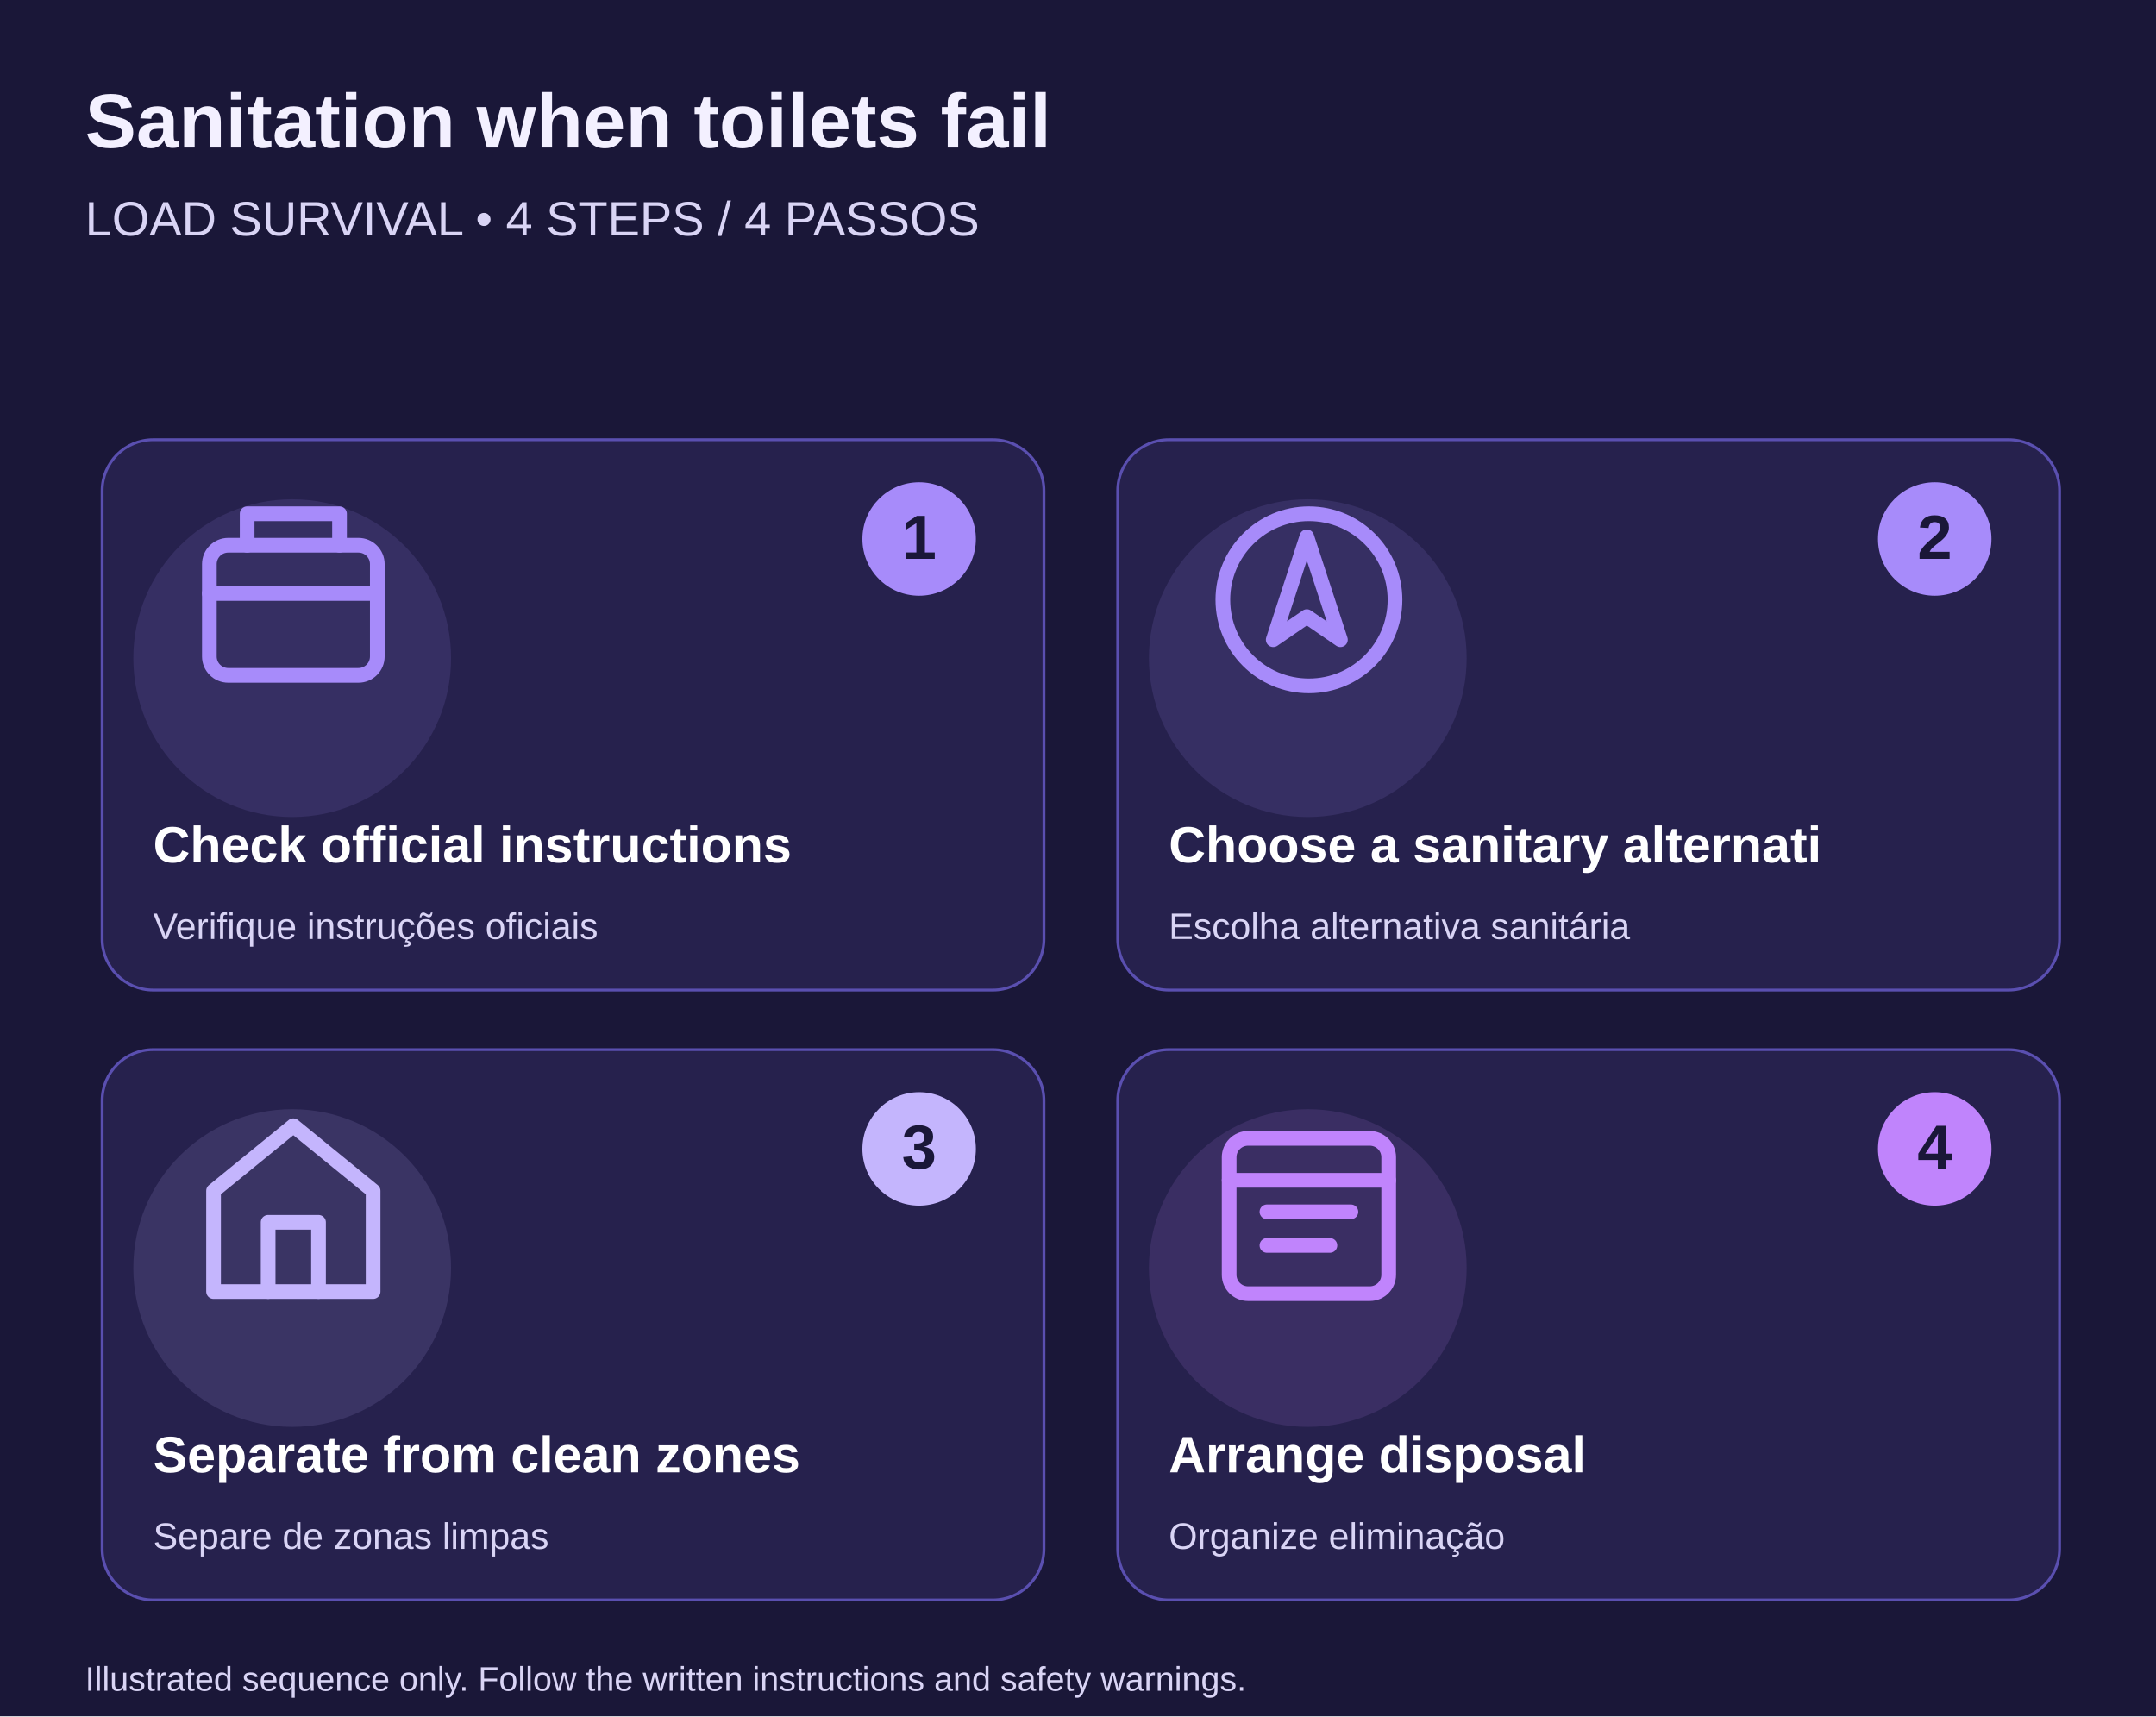
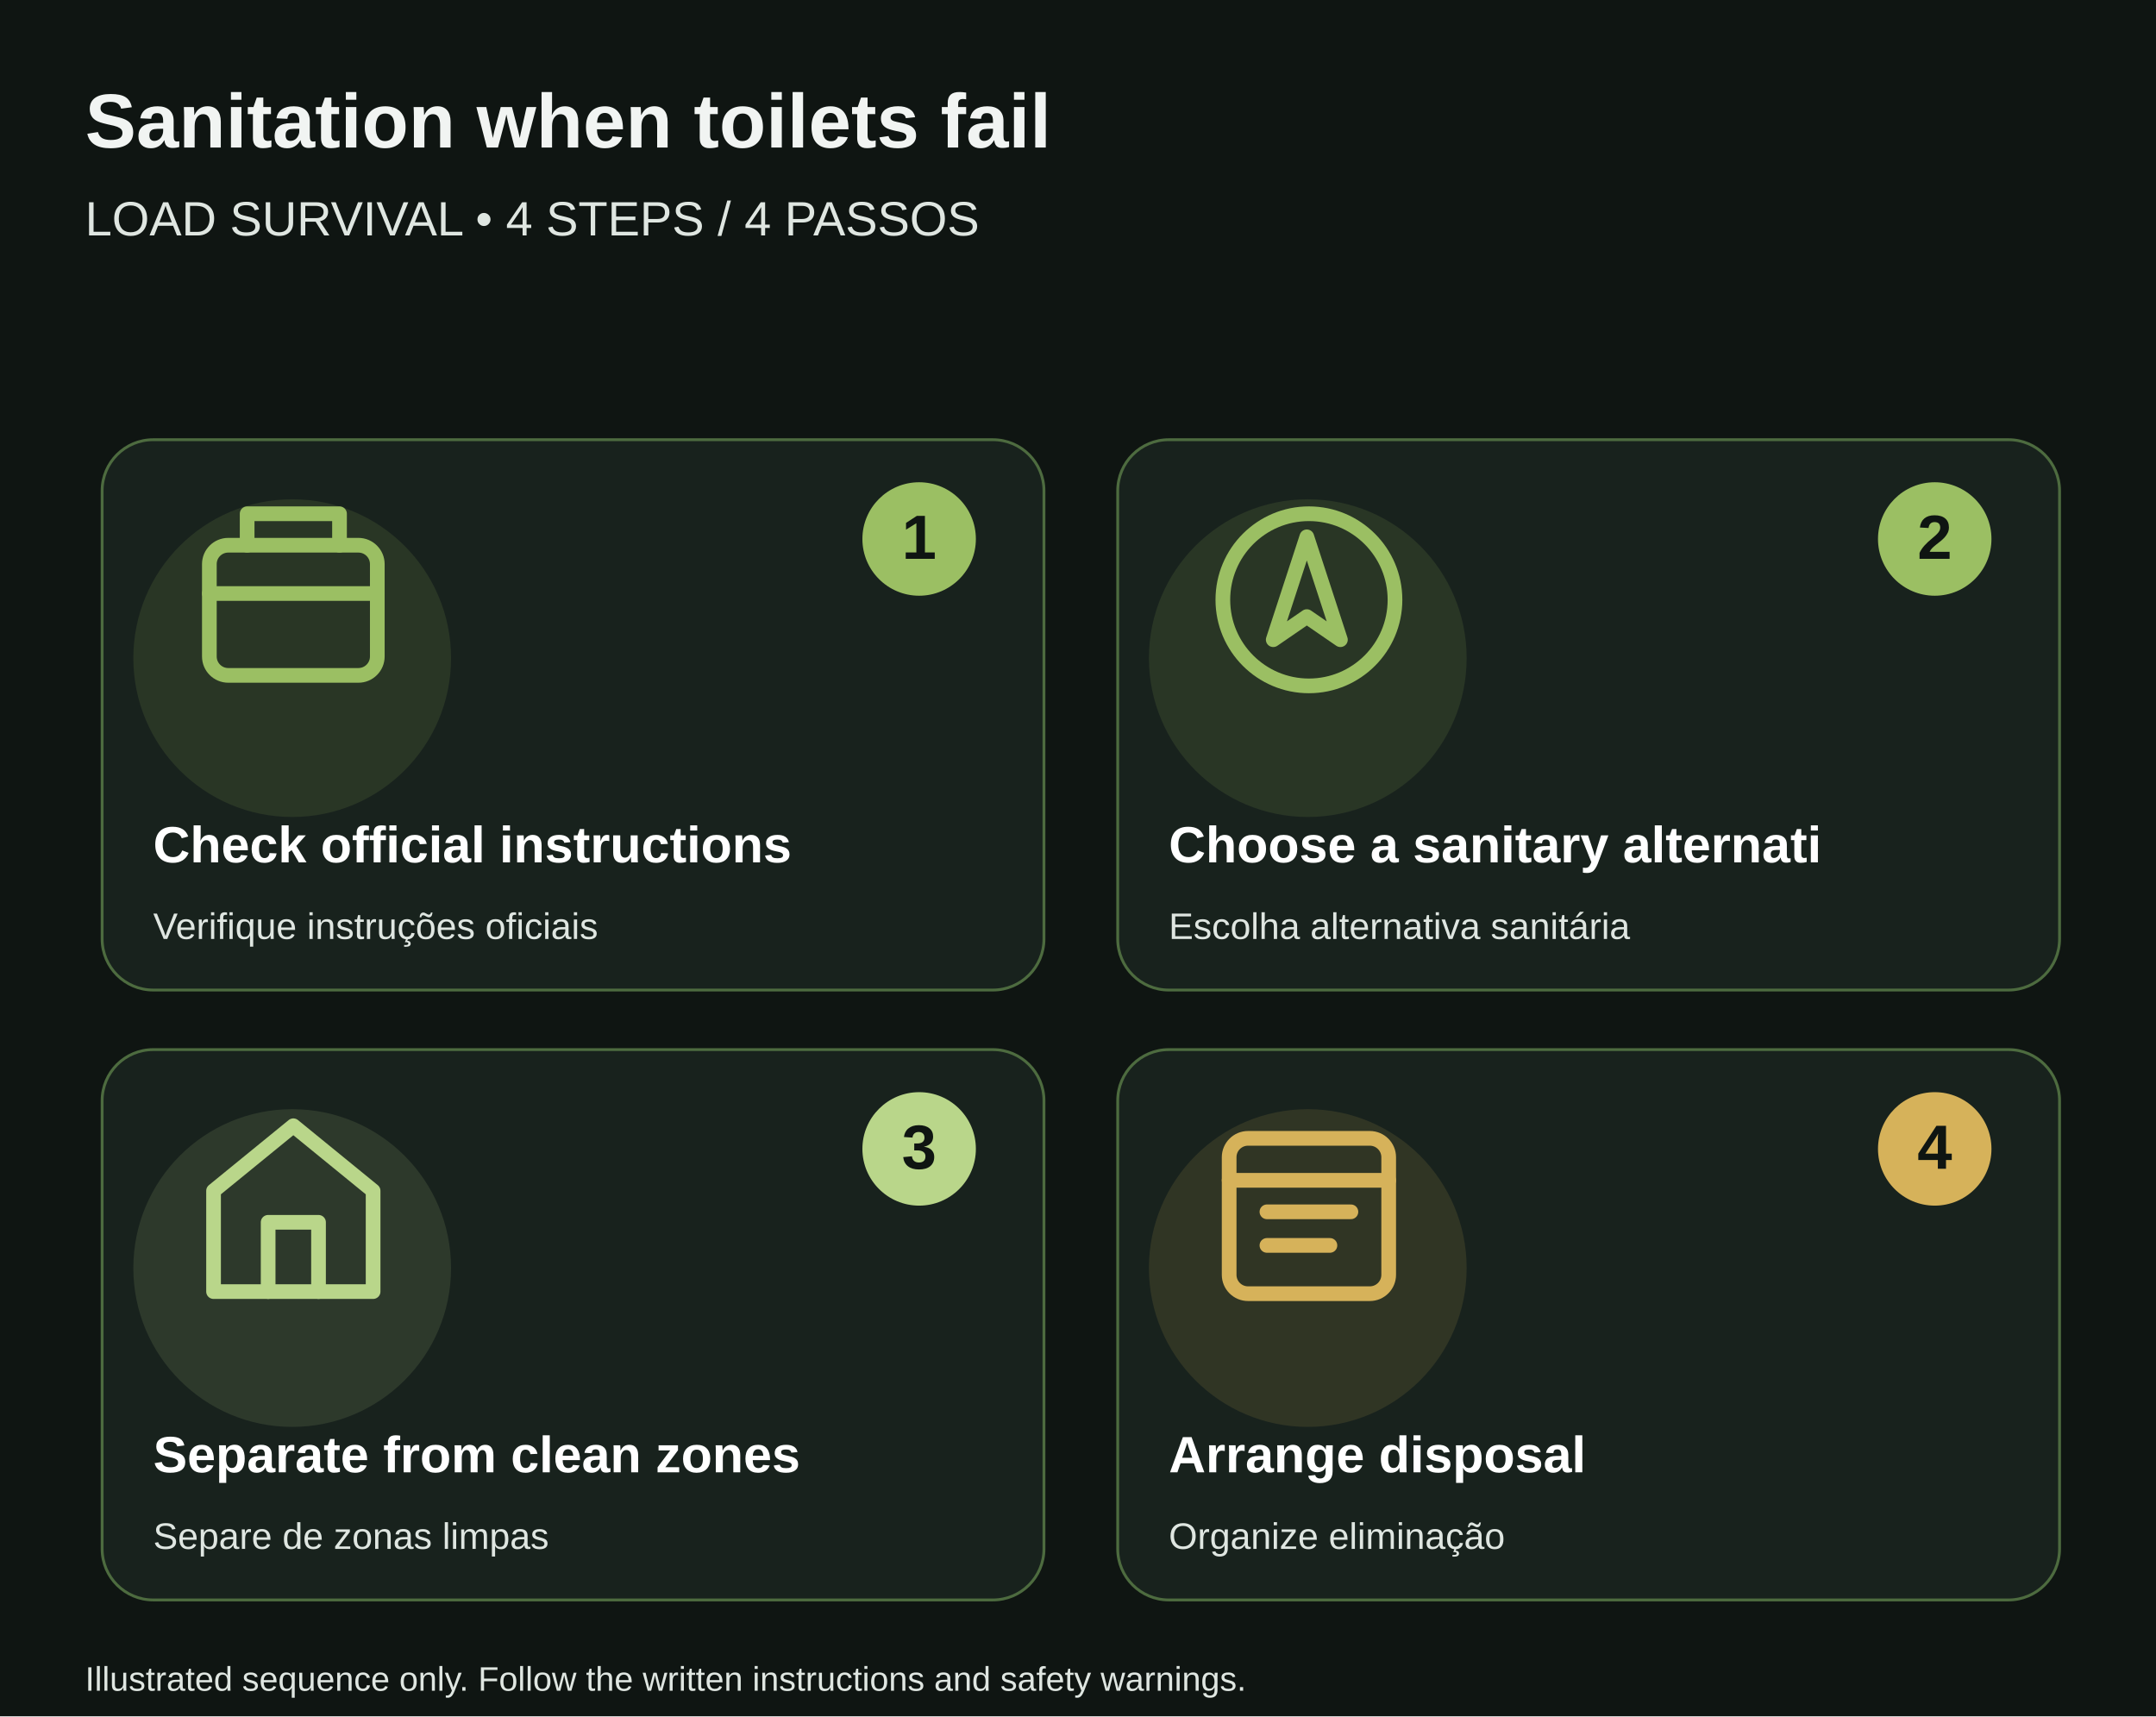
<svg xmlns="http://www.w3.org/2000/svg" viewBox="0 0 760 605" role="img" aria-label="Four-step illustration: Sanitation when toilets fail">
-   <rect width="760" height="605" fill="#1a1738" />
-   <text x="30" y="52" fill="#f3f0ff" font-family="Arial,sans-serif" font-size="27" font-weight="bold">Sanitation when toilets fail</text>
-   <text x="30" y="83" fill="#d9d4f5" font-family="Arial,sans-serif" font-size="17">LOAD SURVIVAL • 4 STEPS / 4 PASSOS</text>
+   <rect width="760" height="605" fill="#0f1512" />
+   <text x="30" y="52" fill="#f1f4f2" font-family="Arial,sans-serif" font-size="27" font-weight="bold">Sanitation when toilets fail</text>
+   <text x="30" y="83" fill="#dfe6e1" font-family="Arial,sans-serif" font-size="17">LOAD SURVIVAL • 4 STEPS / 4 PASSOS</text>
  <g font-family="Arial,sans-serif">
    <g transform="translate(36 155)">
-       <rect width="332" height="194" rx="18" fill="#26214d" stroke="#5a4fb0" />
-       <circle cx="67" cy="77" r="56" fill="#a78bfa" fill-opacity=".13" />
-       <g transform="translate(23 15) scale(.74)" fill="none" stroke="#a78bfa" stroke-width="7" stroke-linecap="round" stroke-linejoin="round">
+       <rect width="332" height="194" rx="18" fill="#18221d" stroke="#4d6b3f" />
+       <circle cx="67" cy="77" r="56" fill="#9bbf63" fill-opacity=".13" />
+       <g transform="translate(23 15) scale(.74)" fill="none" stroke="#9bbf63" stroke-width="7" stroke-linecap="round" stroke-linejoin="round">
        <rect x="20" y="30" width="80" height="62" rx="9" />
        <path d="M38 30 V15 H82 V30 M20 53 H100" />
      </g>
-       <circle cx="288" cy="35" r="20" fill="#a78bfa" />
-       <text x="288" y="42" font-size="22" text-anchor="middle" font-weight="bold" fill="#1a1738">1</text>
+       <circle cx="288" cy="35" r="20" fill="#9bbf63" />
+       <text x="288" y="42" font-size="22" text-anchor="middle" font-weight="bold" fill="#0f1512">1</text>
      <text x="18" y="149" fill="#fff" font-size="18" font-weight="bold">Check official instructions</text>
-       <text x="18" y="176" fill="#d9d4f5" font-size="13">Verifique instruções oficiais</text>
+       <text x="18" y="176" fill="#dfe6e1" font-size="13">Verifique instruções oficiais</text>
    </g>
    <g transform="translate(394 155)">
-       <rect width="332" height="194" rx="18" fill="#26214d" stroke="#5a4fb0" />
-       <circle cx="67" cy="77" r="56" fill="#a78bfa" fill-opacity=".13" />
-       <g transform="translate(23 15) scale(.74)" fill="none" stroke="#a78bfa" stroke-width="7" stroke-linecap="round" stroke-linejoin="round">
+       <rect width="332" height="194" rx="18" fill="#18221d" stroke="#4d6b3f" />
+       <circle cx="67" cy="77" r="56" fill="#9bbf63" fill-opacity=".13" />
+       <g transform="translate(23 15) scale(.74)" fill="none" stroke="#9bbf63" stroke-width="7" stroke-linecap="round" stroke-linejoin="round">
        <circle cx="60" cy="56" r="41" />
        <path d="M43 75 L59 26 L75 75 L59 64 Z" />
      </g>
-       <circle cx="288" cy="35" r="20" fill="#a78bfa" />
-       <text x="288" y="42" font-size="22" text-anchor="middle" font-weight="bold" fill="#1a1738">2</text>
+       <circle cx="288" cy="35" r="20" fill="#9bbf63" />
+       <text x="288" y="42" font-size="22" text-anchor="middle" font-weight="bold" fill="#0f1512">2</text>
      <text x="18" y="149" fill="#fff" font-size="18" font-weight="bold">Choose a sanitary alternati</text>
-       <text x="18" y="176" fill="#d9d4f5" font-size="13">Escolha alternativa sanitária</text>
+       <text x="18" y="176" fill="#dfe6e1" font-size="13">Escolha alternativa sanitária</text>
    </g>
    <g transform="translate(36 370)">
-       <rect width="332" height="194" rx="18" fill="#26214d" stroke="#5a4fb0" />
-       <circle cx="67" cy="77" r="56" fill="#c4b5fd" fill-opacity=".13" />
-       <g transform="translate(23 15) scale(.74)" fill="none" stroke="#c4b5fd" stroke-width="7" stroke-linecap="round" stroke-linejoin="round">
+       <rect width="332" height="194" rx="18" fill="#18221d" stroke="#4d6b3f" />
+       <circle cx="67" cy="77" r="56" fill="#b9d68a" fill-opacity=".13" />
+       <g transform="translate(23 15) scale(.74)" fill="none" stroke="#b9d68a" stroke-width="7" stroke-linecap="round" stroke-linejoin="round">
        <path d="M22 47 L60 16 L98 47 L98 95 L22 95 Z" />
        <path d="M48 95 V62 H72 V95" />
      </g>
-       <circle cx="288" cy="35" r="20" fill="#c4b5fd" />
-       <text x="288" y="42" font-size="22" text-anchor="middle" font-weight="bold" fill="#1a1738">3</text>
+       <circle cx="288" cy="35" r="20" fill="#b9d68a" />
+       <text x="288" y="42" font-size="22" text-anchor="middle" font-weight="bold" fill="#0f1512">3</text>
      <text x="18" y="149" fill="#fff" font-size="18" font-weight="bold">Separate from clean zones</text>
-       <text x="18" y="176" fill="#d9d4f5" font-size="13">Separe de zonas limpas</text>
+       <text x="18" y="176" fill="#dfe6e1" font-size="13">Separe de zonas limpas</text>
    </g>
    <g transform="translate(394 370)">
-       <rect width="332" height="194" rx="18" fill="#26214d" stroke="#5a4fb0" />
-       <circle cx="67" cy="77" r="56" fill="#c084fc" fill-opacity=".13" />
-       <g transform="translate(23 15) scale(.74)" fill="none" stroke="#c084fc" stroke-width="7" stroke-linecap="round" stroke-linejoin="round">
+       <rect width="332" height="194" rx="18" fill="#18221d" stroke="#4d6b3f" />
+       <circle cx="67" cy="77" r="56" fill="#d6b25a" fill-opacity=".13" />
+       <g transform="translate(23 15) scale(.74)" fill="none" stroke="#d6b25a" stroke-width="7" stroke-linecap="round" stroke-linejoin="round">
        <rect x="22" y="22" width="76" height="74" rx="9" />
        <path d="M22 42 H98 M40 57 H80 M40 73 H70" />
      </g>
-       <circle cx="288" cy="35" r="20" fill="#c084fc" />
-       <text x="288" y="42" font-size="22" text-anchor="middle" font-weight="bold" fill="#1a1738">4</text>
+       <circle cx="288" cy="35" r="20" fill="#d6b25a" />
+       <text x="288" y="42" font-size="22" text-anchor="middle" font-weight="bold" fill="#0f1512">4</text>
      <text x="18" y="149" fill="#fff" font-size="18" font-weight="bold">Arrange disposal</text>
-       <text x="18" y="176" fill="#d9d4f5" font-size="13">Organize eliminação</text>
+       <text x="18" y="176" fill="#dfe6e1" font-size="13">Organize eliminação</text>
    </g>
  </g>
-   <text x="30" y="596" fill="#d9d4f5" font-size="12" font-family="Arial,sans-serif">Illustrated sequence only. Follow the written instructions and safety warnings.</text>
+   <text x="30" y="596" fill="#dfe6e1" font-size="12" font-family="Arial,sans-serif">Illustrated sequence only. Follow the written instructions and safety warnings.</text>
</svg>
